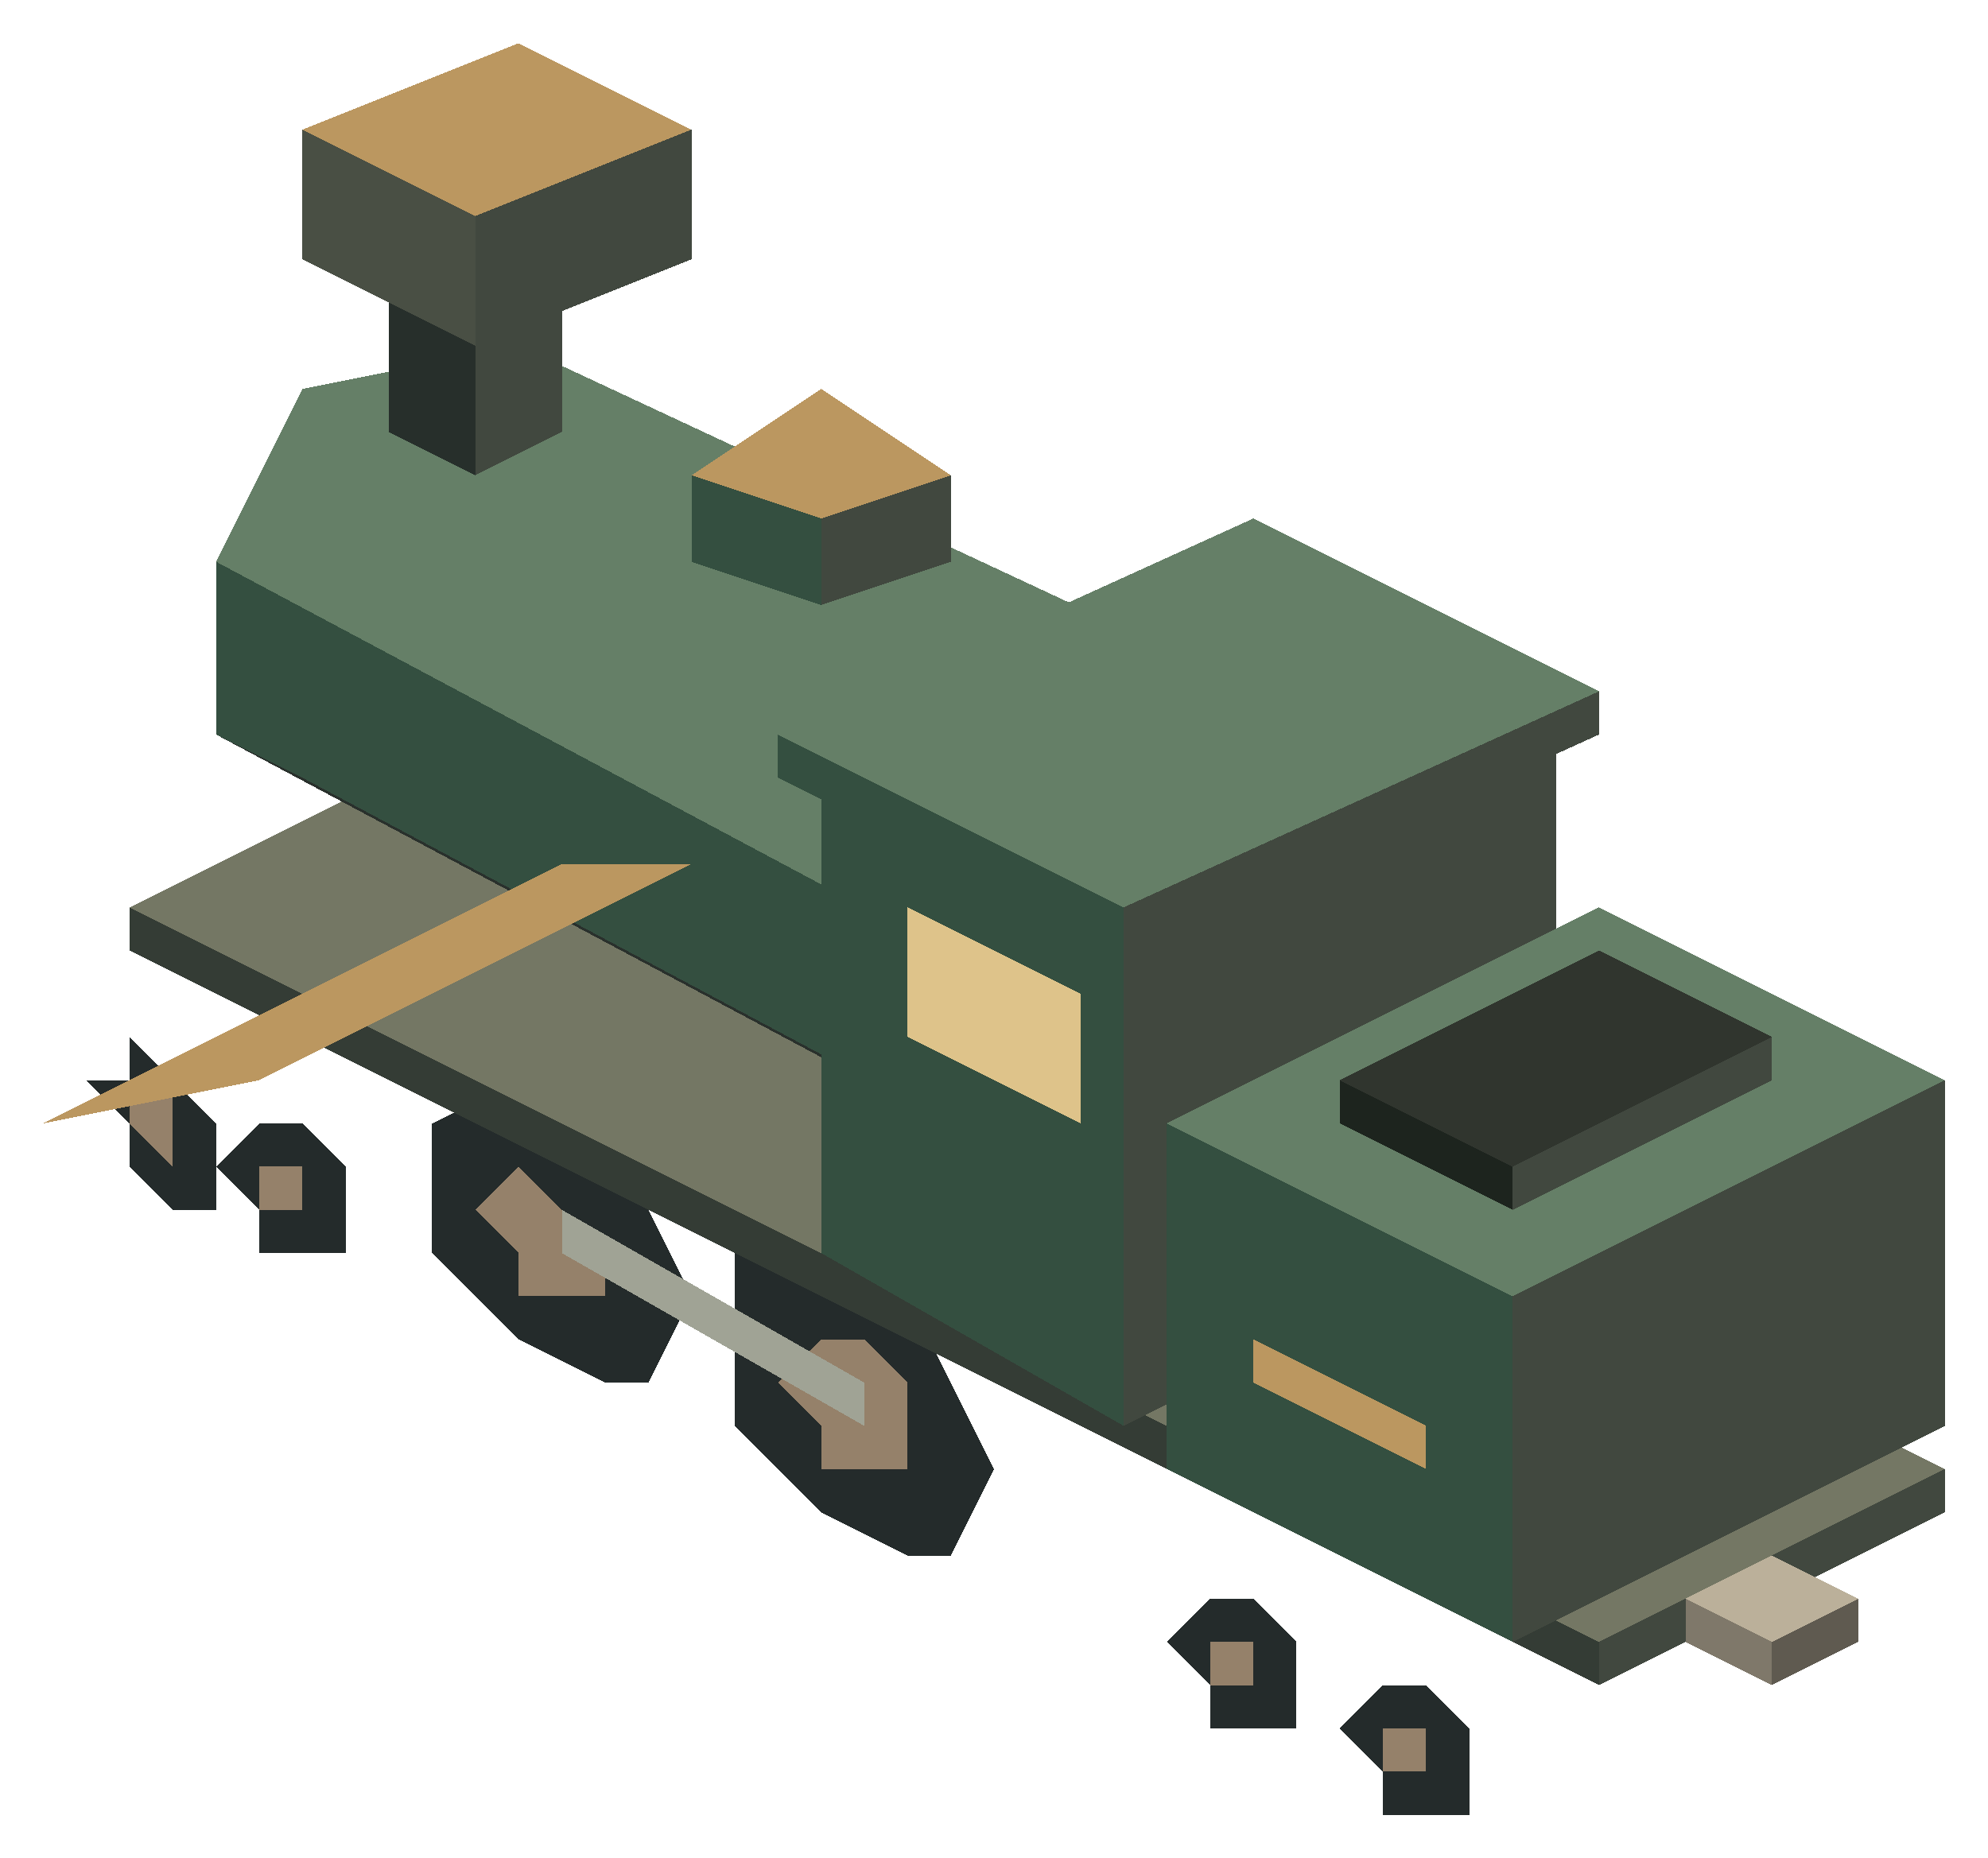
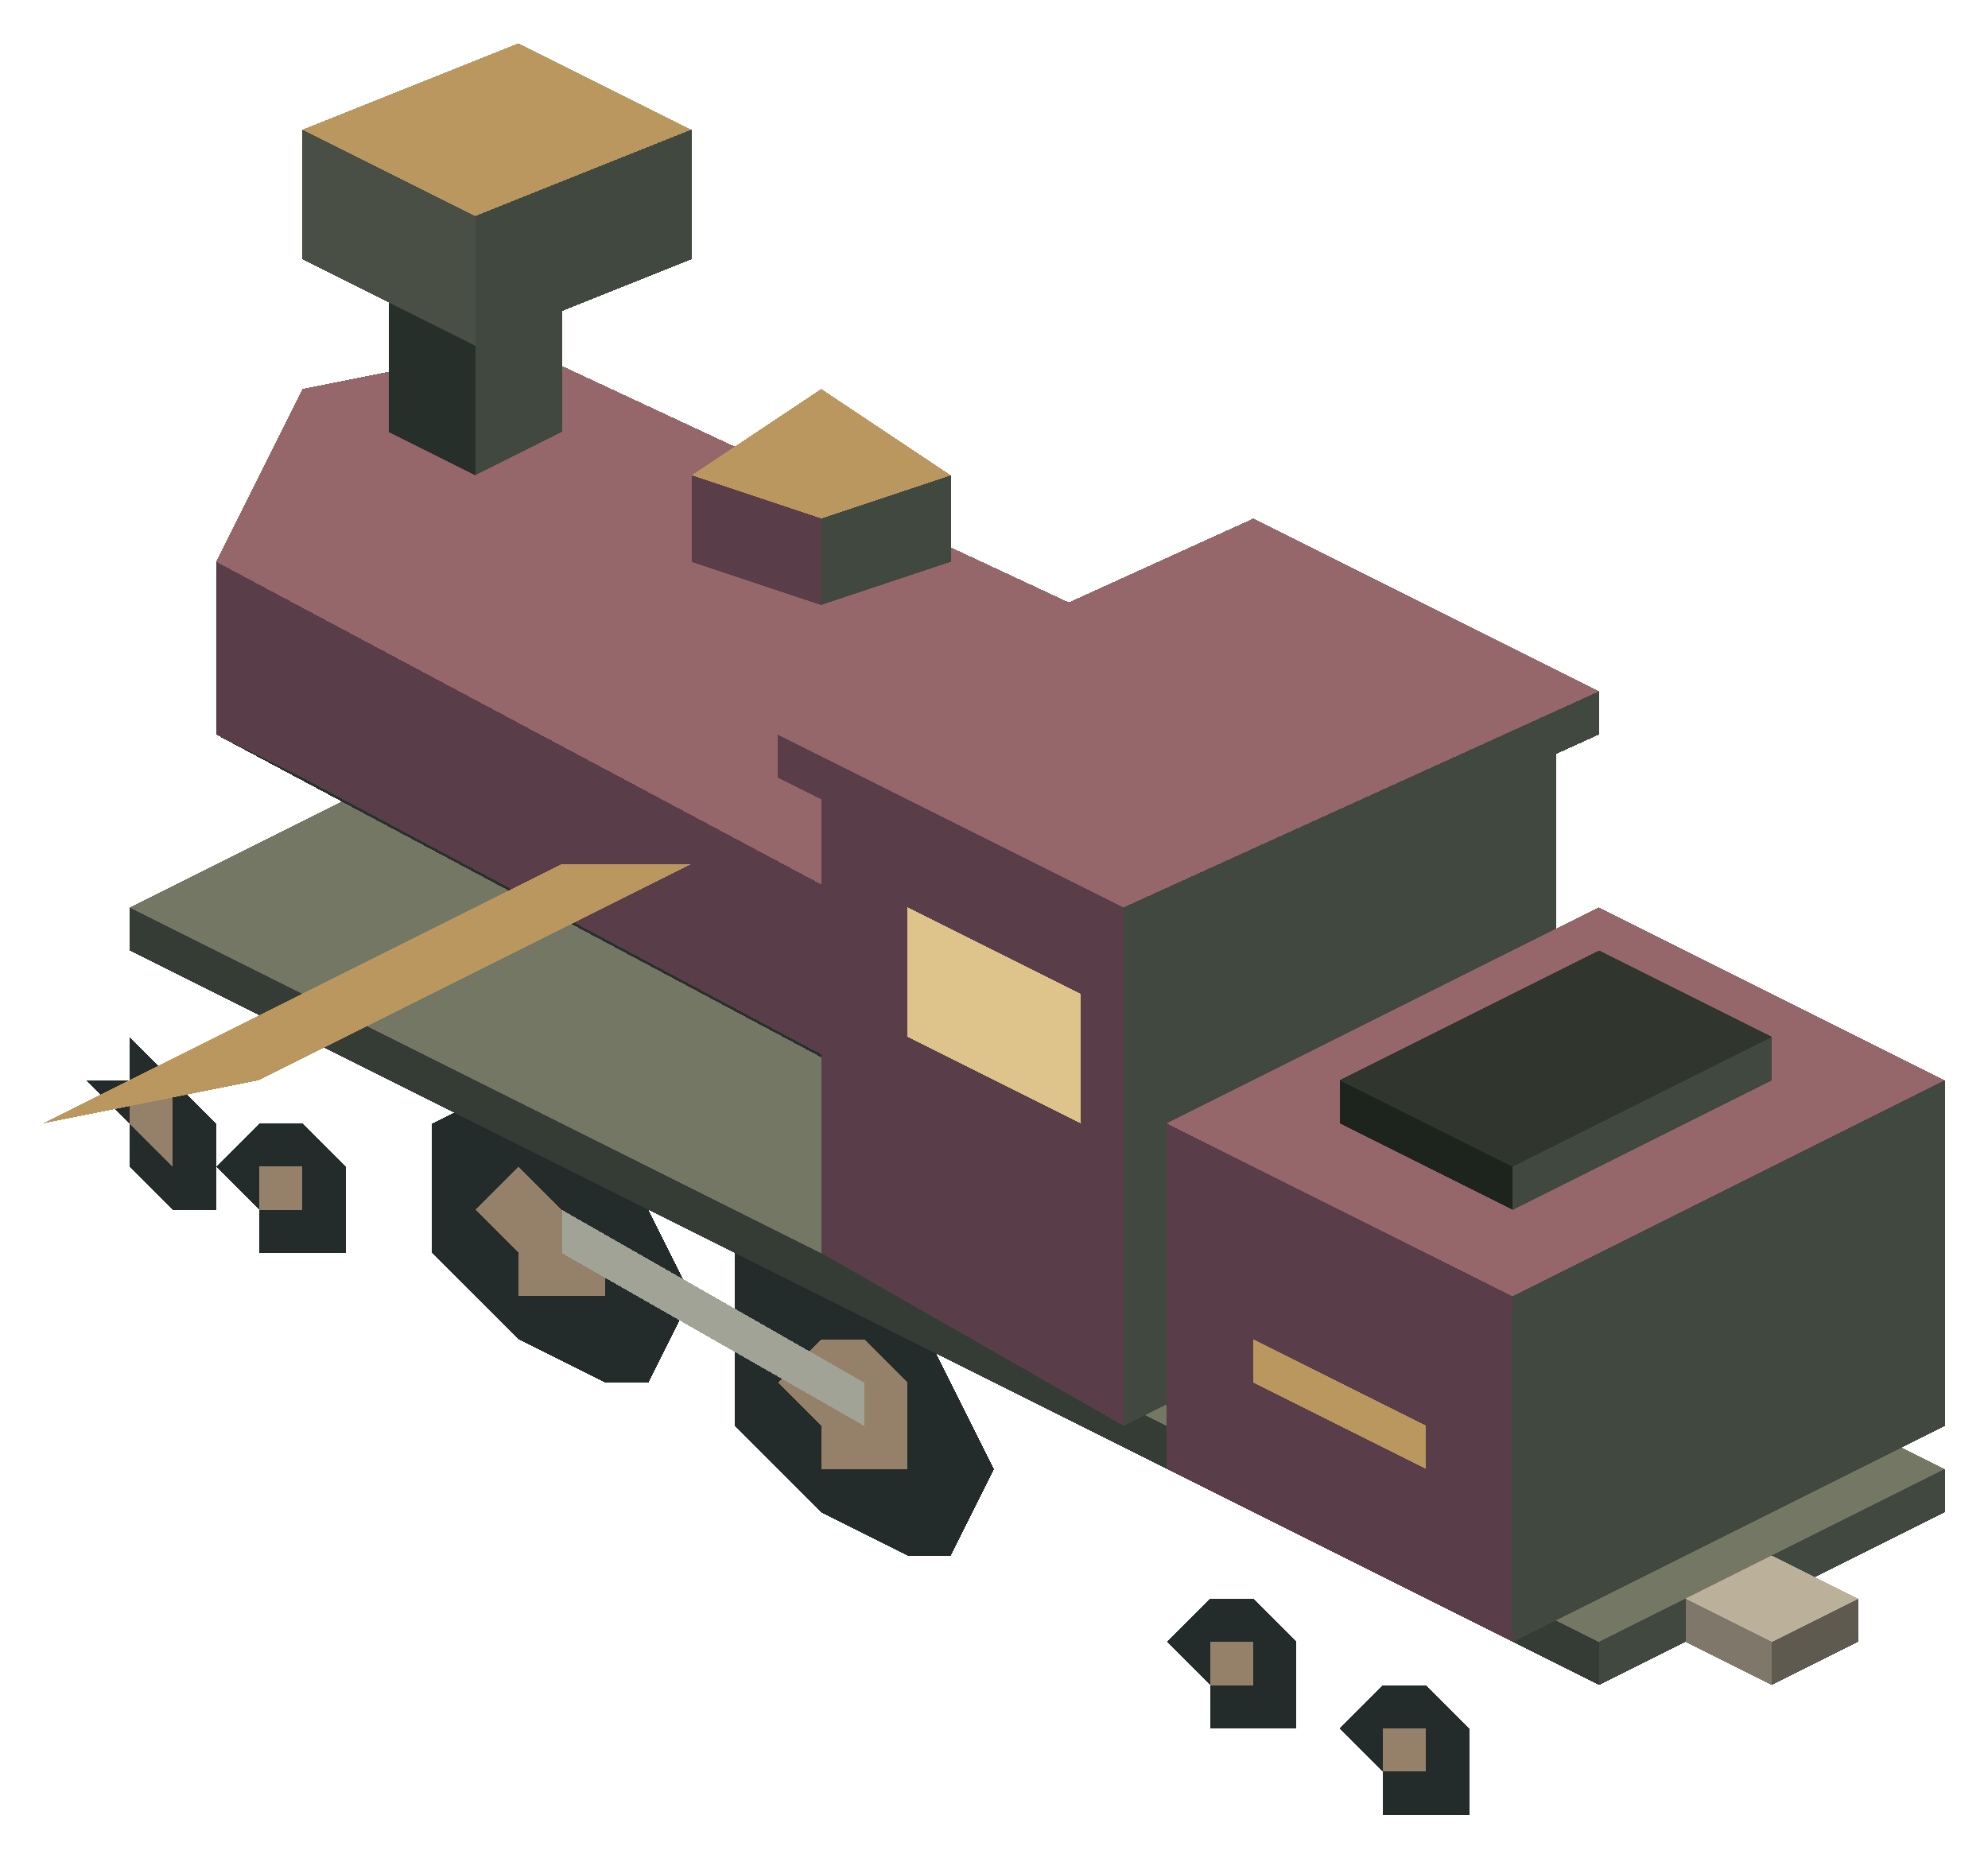
<svg xmlns="http://www.w3.org/2000/svg" width="46" height="43" viewBox="0 0 46 43" shape-rendering="crispEdges" data-template="railyard-loco-steam-american-left" data-anchor-x="7" data-anchor-y="24" data-length-m="17">
  <g id="coupler">
    <polygon points="5,20 7,19 9,20 9,21 7,22 5,21" fill="#5f5a50" />
    <polygon points="5,21 7,22 7,21 5,20" fill="#7f786a" />
    <polygon points="9,21 7,22 7,21 9,20" fill="#5f5a50" />
    <polygon points="7,19 9,20 7,21 5,20" fill="#bbb09a" />
  </g>
  <g id="running-gear">
    <polygon points="5,27 5,26 4,25 3,24 3,25 2,25 3,26 3,27 4,28 5,28" fill="#242b2b" />
    <polygon points="4,26 4,26 4,26 4,25 3,25 3,26 3,26 4,27 4,27 4,27" fill="#95816a" />
    <polygon points="8,28 8,27 7,26 6,26 6,26 5,27 6,28 6,29 7,29 8,29" fill="#242b2b" />
    <polygon points="7,28 7,27 7,27 7,27 6,27 6,27 6,28 7,28 7,28 7,28" fill="#95816a" />
    <polygon points="16,30 15,28 14,26 12,25 10,26 10,27 10,29 12,31 14,32 15,32" fill="#242b2b" />
    <polygon points="14,30 14,29 13,28 12,27 12,27 11,28 12,29 12,30 13,30 14,30" fill="#95816a" />
    <polygon points="23,34 22,32 21,30 19,29 17,29 17,31 17,33 19,35 21,36 22,36" fill="#242b2b" />
    <polygon points="21,33 21,32 20,31 19,31 19,31 18,32 19,33 19,34 20,34 21,34" fill="#95816a" />
    <polygon points="30,39 30,38 29,37 28,37 28,37 27,38 28,39 28,40 29,40 30,40" fill="#242b2b" />
    <polygon points="29,39 29,38 29,38 29,38 28,38 28,38 28,39 29,39 29,39 29,39" fill="#95816a" />
    <polygon points="34,41 34,40 33,39 32,39 32,39 31,40 32,41 32,42 33,42 34,42" fill="#242b2b" />
    <polygon points="33,41 33,40 33,40 33,40 32,40 32,40 32,41 33,41 33,41 33,41" fill="#95816a" />
  </g>
  <g id="frame">
    <polygon points="3,21 11,17 45,34 45,35 37,39 3,22" fill="#41483f" />
    <polygon points="3,22 37,39 37,38 3,21" fill="#343c35" />
    <polygon points="45,35 37,39 37,38 45,34" fill="#41483f" />
    <polygon points="11,17 45,34 37,38 3,21" fill="#747764" />
  </g>
  <g id="coupling-rods">
    <polygon points="20,33 13,29 13,28 20,32" fill="#a0a395" />
  </g>
  <g id="boiler">
</g>
  <g id="boiler">
-     <polygon points="28,19 13,11 12,8 27,15" fill="#657f67" />
-     <polygon points="27,15 12,8 7,9 22,17" fill="#657f67" />
-     <polygon points="22,17 7,9 5,13 20,21" fill="#657f67" />
-     <polygon points="20,21 5,13 5,17 20,25" fill="#344f40" />
+     <polygon points="28,19 13,11 12,8 27,15" fill="#95666a" />
+     <polygon points="27,15 12,8 7,9 22,17" fill="#95666a" />
+     <polygon points="22,17 7,9 5,13 20,21" fill="#95666a" />
+     <polygon points="20,21 5,13 5,17 20,25" fill="#593d49" />
    <polygon points="20,25 5,17 7,18 22,26" fill="#29302c" />
    <polygon points="20,22 21,18 24,16 27,15 29,18 27,22 24,25 21,25" fill="#2d3431" />
    <polygon points="16,11 19,9 22,11 22,13 19,14 16,13" fill="#41483f" />
-     <polygon points="16,13 19,14 19,12 16,11" fill="#344f40" />
+     <polygon points="16,13 19,14 19,12 16,11" fill="#593d49" />
    <polygon points="22,13 19,14 19,12 22,11" fill="#41483f" />
    <polygon points="19,9 22,11 19,12 16,11" fill="#bb9760" />
    <polygon points="9,5 11,4 13,5 13,10 11,11 9,10" fill="#41483f" />
    <polygon points="9,10 11,11 11,6 9,5" fill="#272f2b" />
    <polygon points="13,10 11,11 11,6 13,5" fill="#41483f" />
    <polygon points="11,4 13,5 11,6 9,5" fill="#484e45" />
  </g>
  <g id="spark-arrestor">
    <polygon points="7,3 12,1 16,3 16,6 11,8 7,6" fill="#41483f" />
    <polygon points="7,6 11,8 11,5 7,3" fill="#494f44" />
    <polygon points="16,6 11,8 11,5 16,3" fill="#41483f" />
    <polygon points="12,1 16,3 11,5 7,3" fill="#bb9760" />
  </g>
  <g id="cowcatcher">
    <polygon points="16,20 13,20 1,26 6,25" fill="#bb9760" />
  </g>
  <g id="cab">
    <polygon points="19,18 29,13 36,17 36,28 26,33 19,29" fill="#41483f" />
-     <polygon points="19,29 26,33 26,22 19,18" fill="#344f40" />
+     <polygon points="19,29 26,33 26,22 19,18" fill="#593d49" />
    <polygon points="36,28 26,33 26,22 36,17" fill="#41483f" />
-     <polygon points="29,13 36,17 26,22 19,18" fill="#657f67" />
+     <polygon points="29,13 36,17 26,22 19,18" fill="#95666a" />
    <polygon points="25,26 21,24 21,21 25,23" fill="#dec38a" />
    <polygon points="18,17 29,12 37,16 37,17 26,22 18,18" fill="#41483f" />
-     <polygon points="18,18 26,22 26,21 18,17" fill="#344f40" />
+     <polygon points="18,18 26,22 26,21 18,17" fill="#593d49" />
    <polygon points="37,17 26,22 26,21 37,16" fill="#41483f" />
-     <polygon points="29,12 37,16 26,21 18,17" fill="#657f67" />
+     <polygon points="29,12 37,16 26,21 18,17" fill="#95666a" />
  </g>
  <g id="tender">
    <polygon points="27,26 37,21 45,25 45,33 35,38 27,34" fill="#41483f" />
-     <polygon points="27,34 35,38 35,30 27,26" fill="#344f40" />
+     <polygon points="27,34 35,38 35,30 27,26" fill="#593d49" />
    <polygon points="45,33 35,38 35,30 45,25" fill="#41483f" />
-     <polygon points="37,21 45,25 35,30 27,26" fill="#657f67" />
+     <polygon points="37,21 45,25 35,30 27,26" fill="#95666a" />
    <polygon points="31,25 37,22 41,24 41,25 35,28 31,26" fill="#41483f" />
    <polygon points="31,26 35,28 35,27 31,25" fill="#1d241e" />
    <polygon points="41,25 35,28 35,27 41,24" fill="#41483f" />
    <polygon points="37,22 41,24 35,27 31,25" fill="#30352e" />
    <polygon points="29,31 33,33 33,34 29,32" fill="#41483f" />
    <polygon points="29,32 33,34 33,33 29,31" fill="#bb9760" />
    <polygon points="33,34 33,34 33,33 33,33" fill="#41483f" />
    <polygon points="29,31 33,33 33,33 29,31" fill="#bb9760" />
  </g>
  <g id="coupler">
    <polygon points="39,37 41,36 43,37 43,38 41,39 39,38" fill="#5f5a50" />
    <polygon points="39,38 41,39 41,38 39,37" fill="#7f786a" />
    <polygon points="43,38 41,39 41,38 43,37" fill="#5f5a50" />
    <polygon points="41,36 43,37 41,38 39,37" fill="#bbb09a" />
  </g>
</svg>
